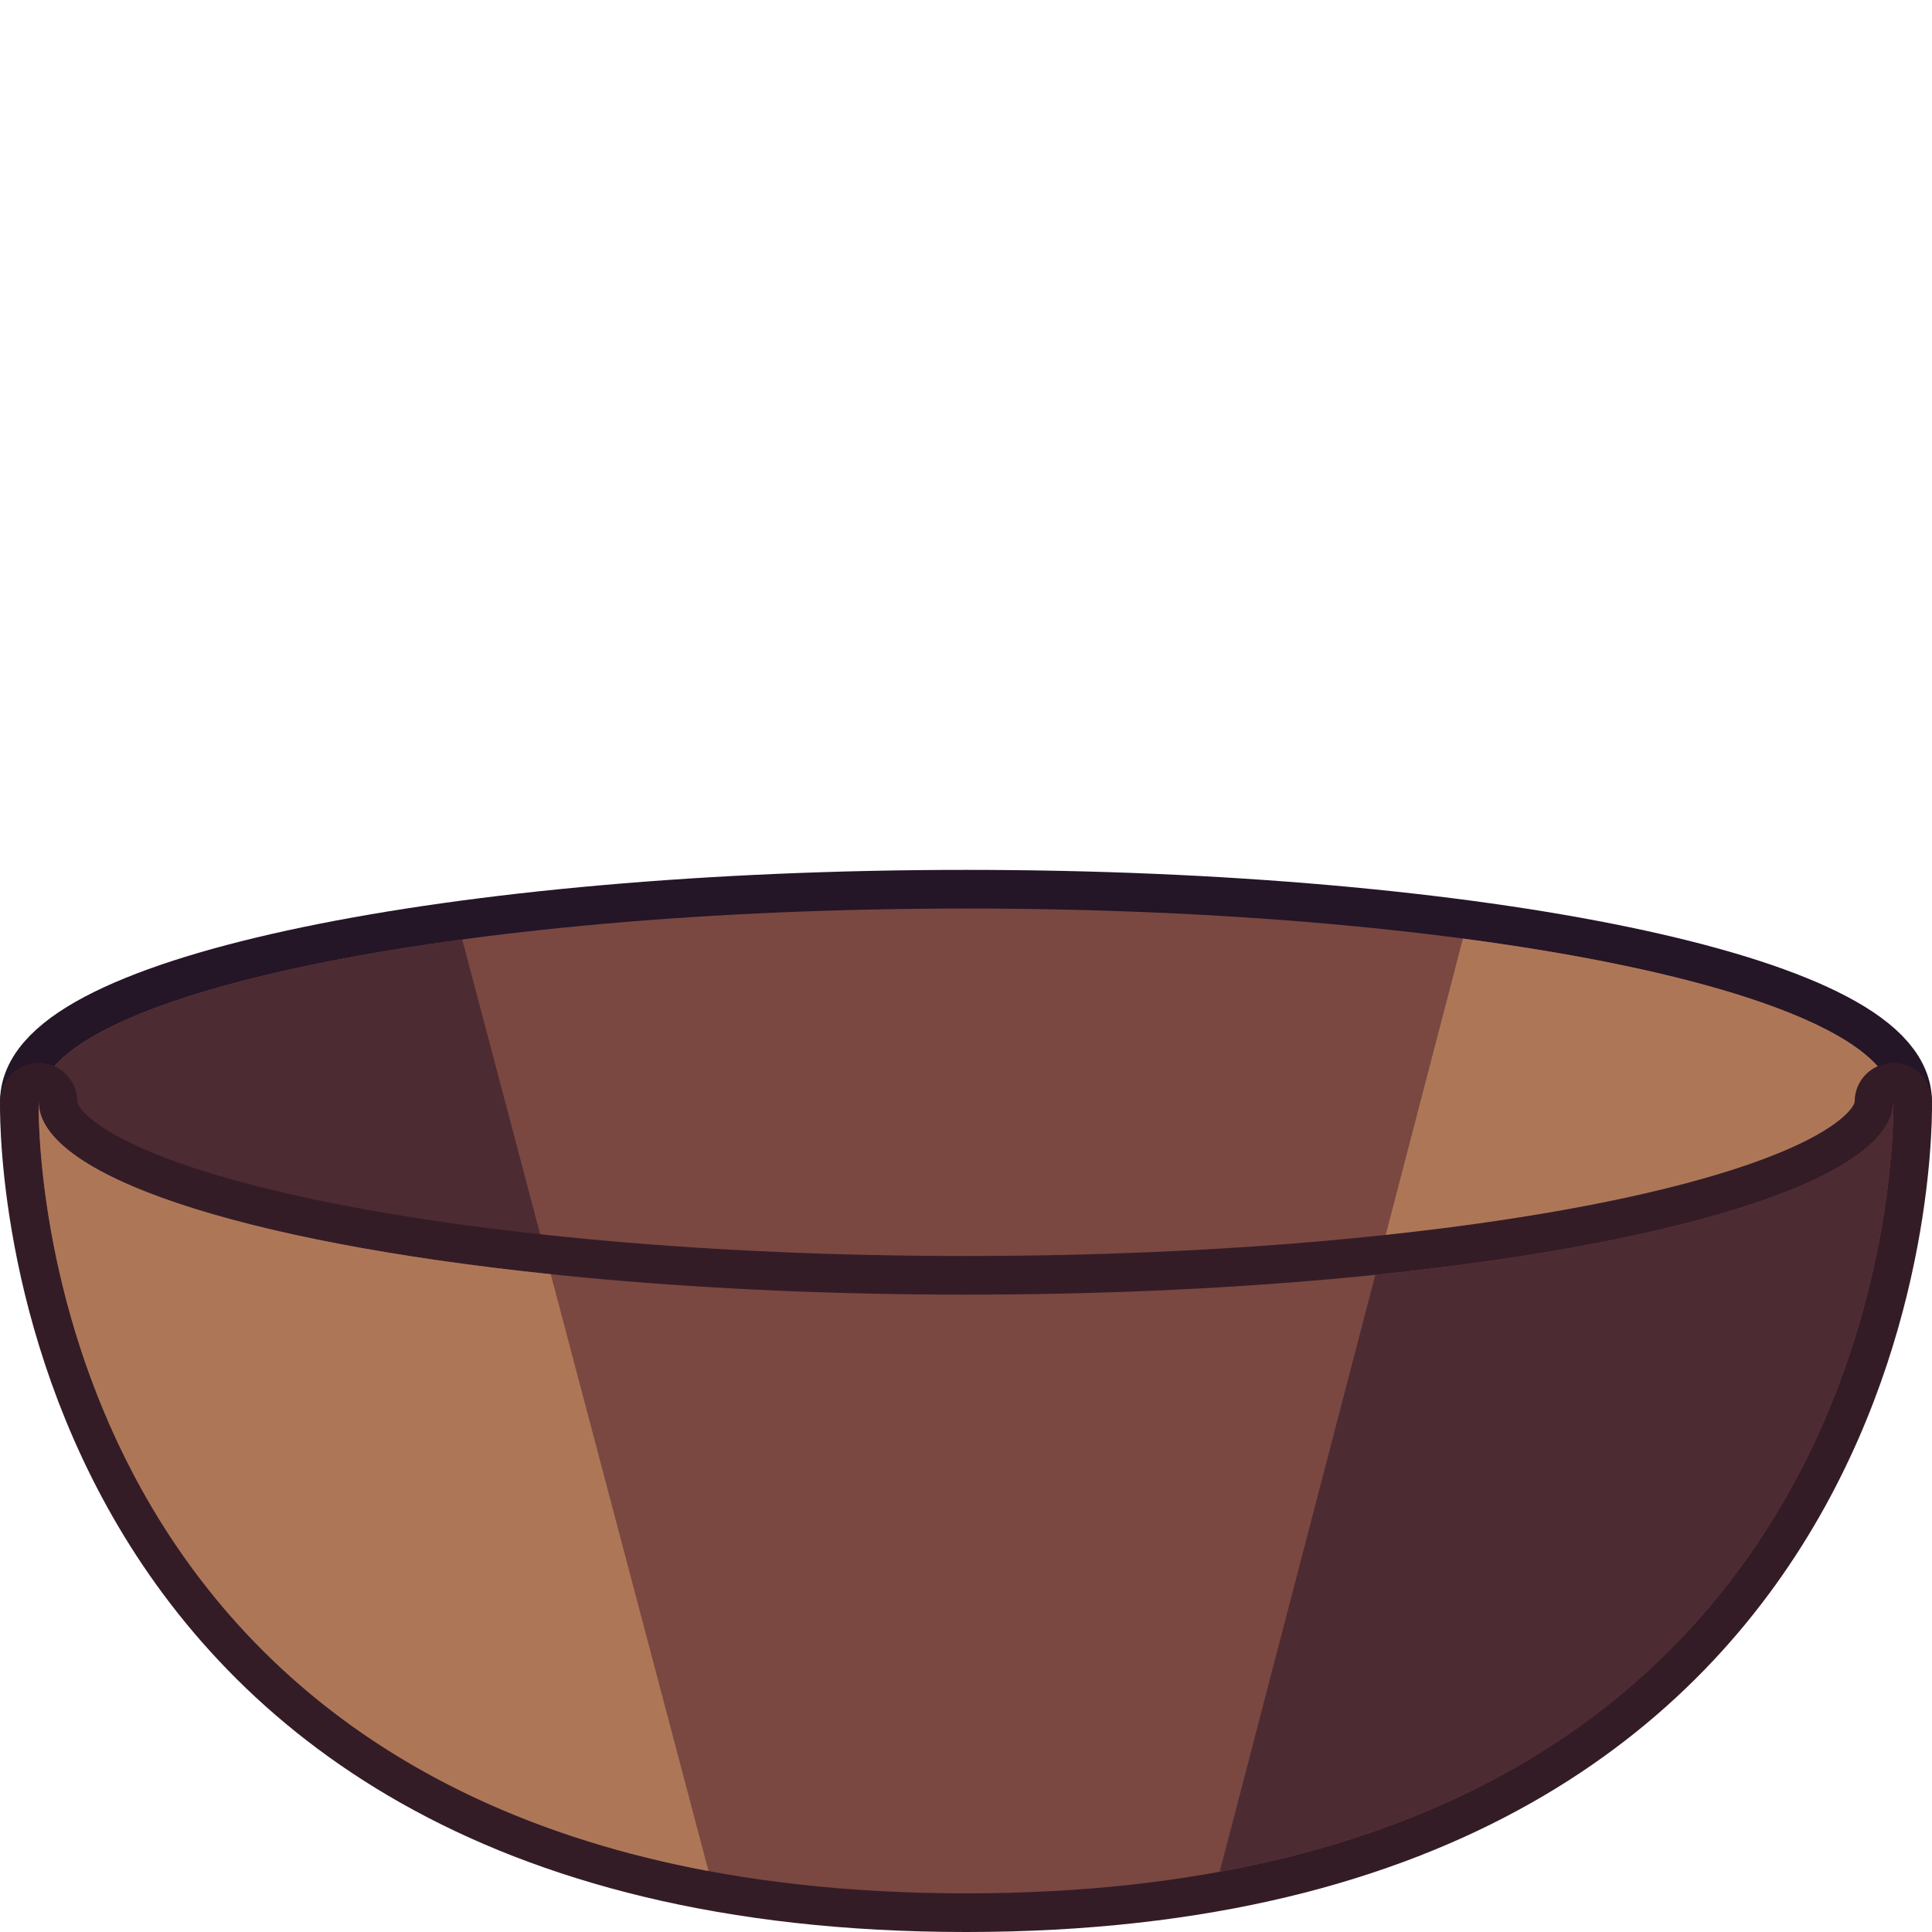
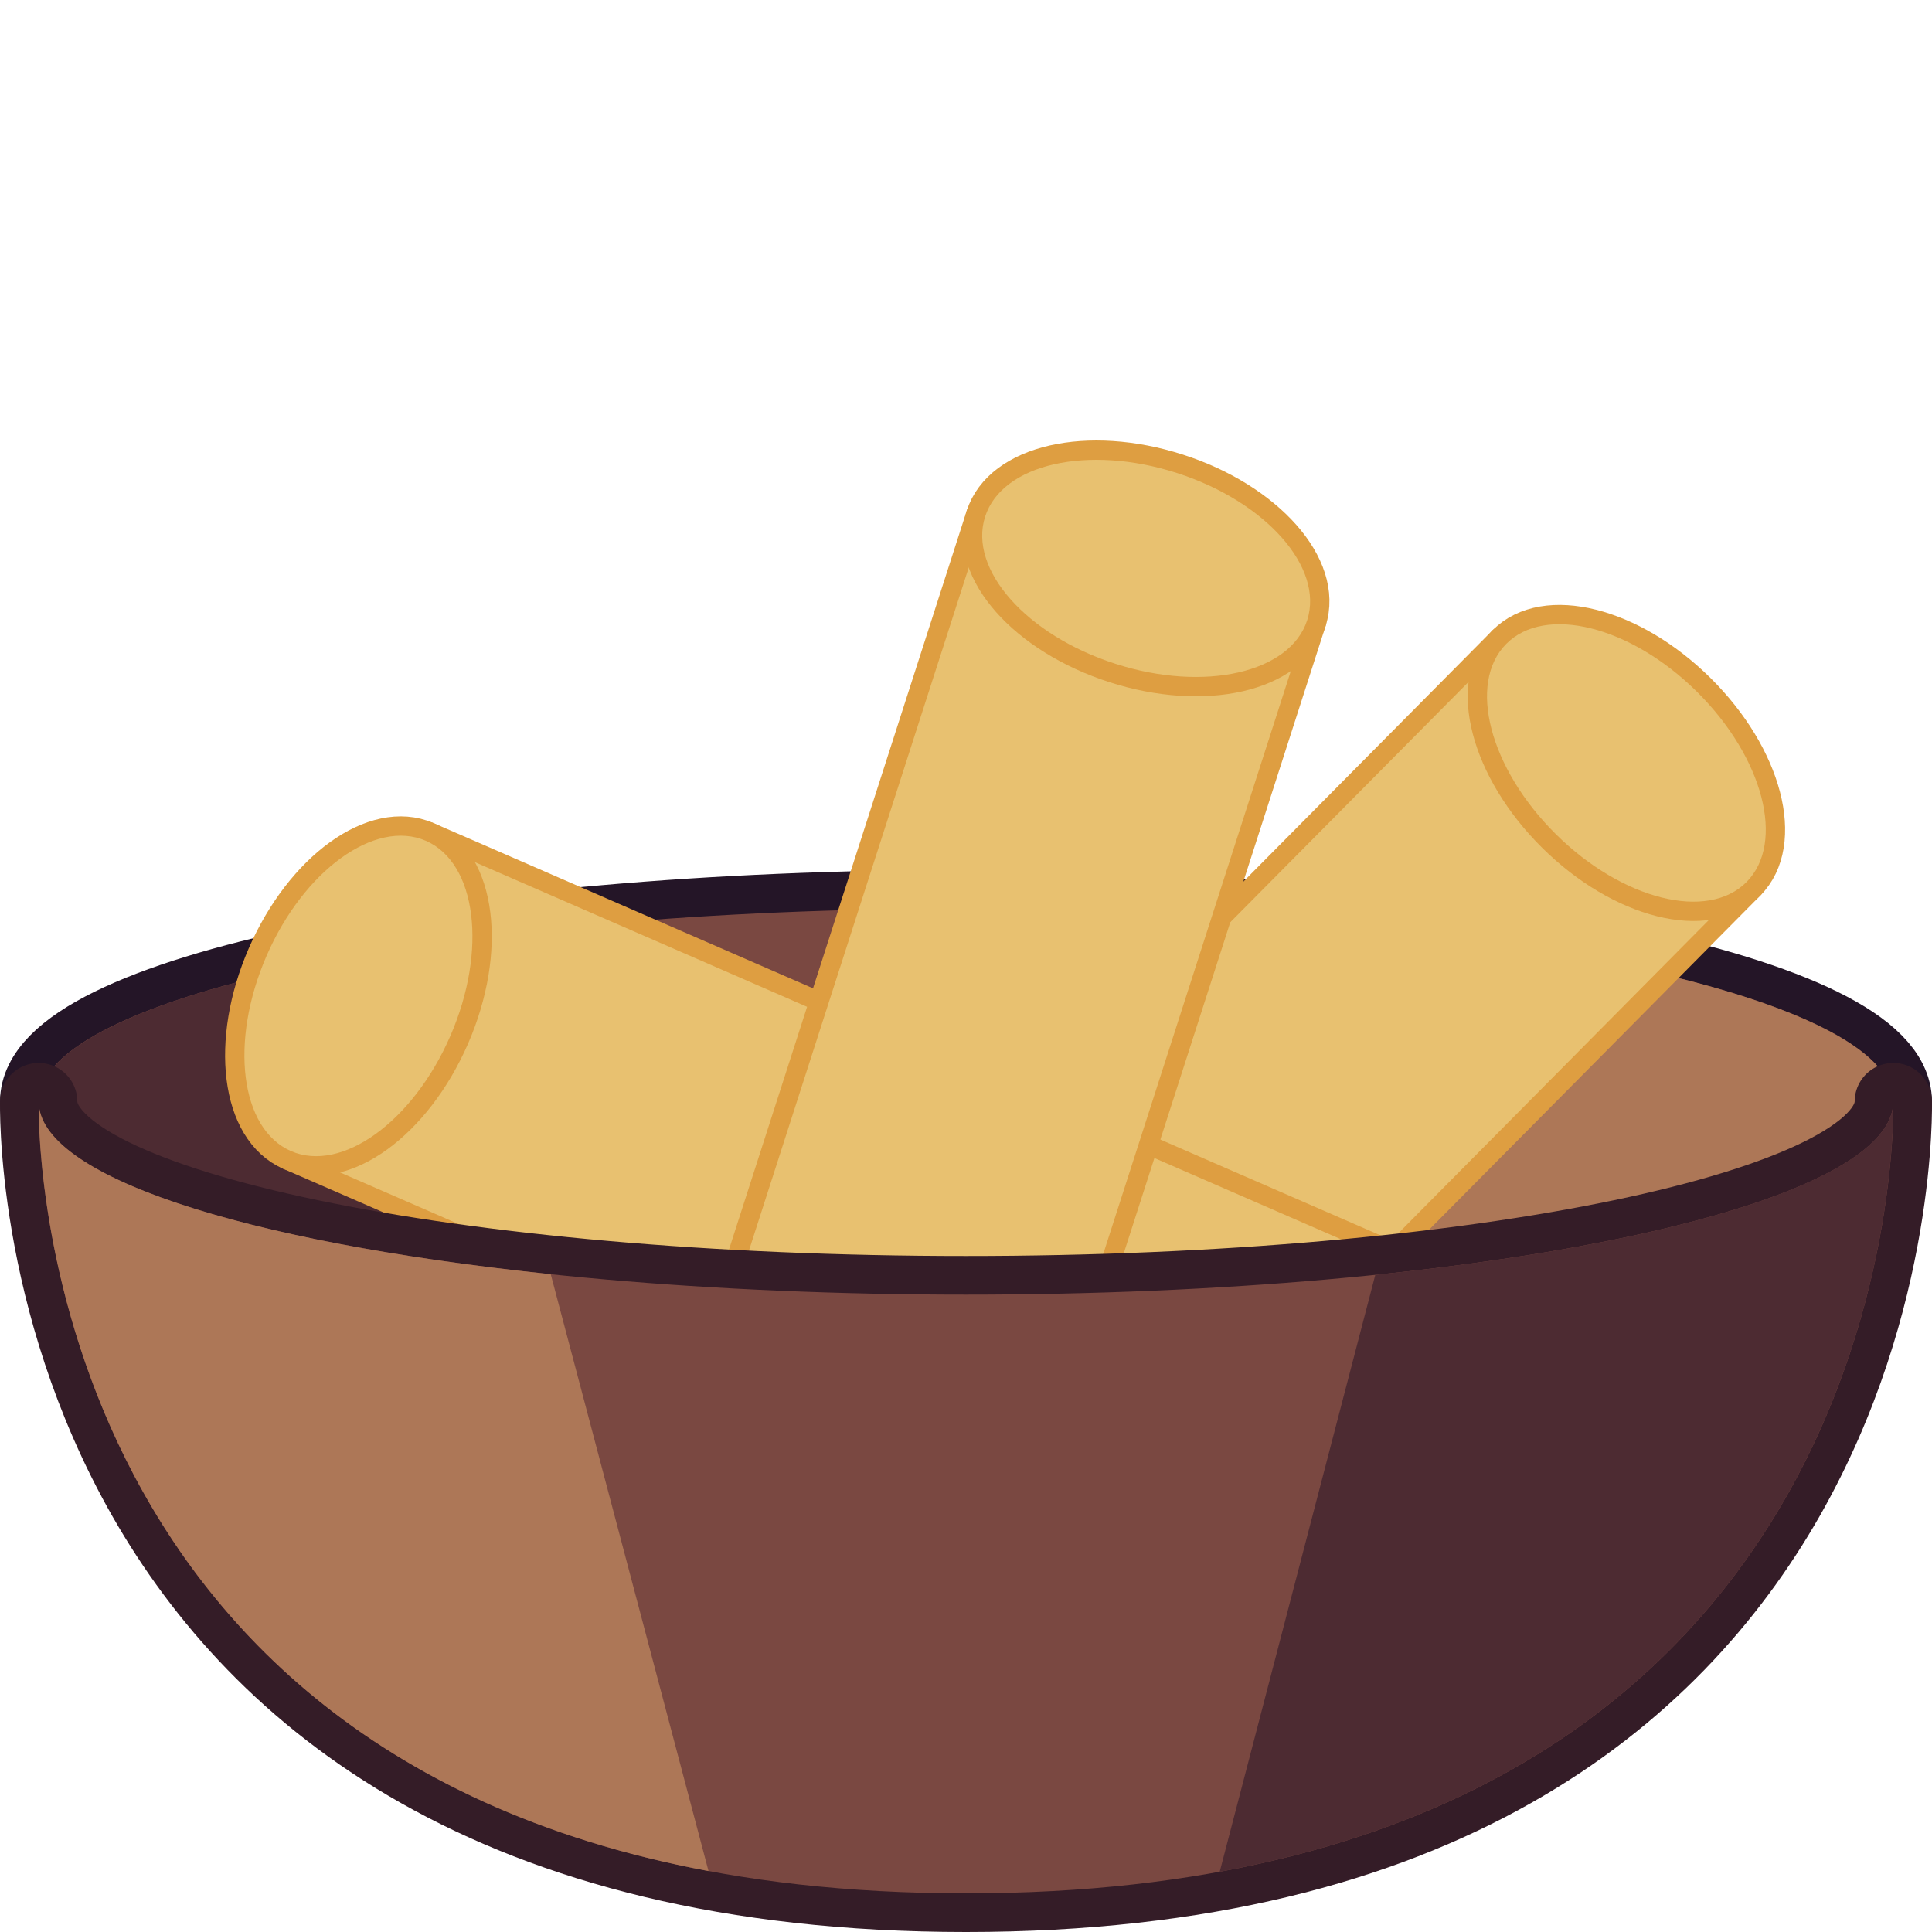
<svg xmlns="http://www.w3.org/2000/svg" width="400" height="400" viewBox="0 0 400 400" version="1.1" id="svg1">
  <defs id="defs1" />
  <g id="layer1">
    <ellipse style="fill:#7a4841;stroke:#241527;stroke-width:16;stroke-linecap:round;stroke-linejoin:round;stroke-dasharray:none;paint-order:markers stroke fill" id="path1" cx="200" cy="228.07" rx="191.991" ry="39.97" />
    <path id="path5" style="fill:#ad7757;stroke:none;stroke-width:16;stroke-linecap:round;stroke-linejoin:round;stroke-dasharray:none;paint-order:markers stroke fill" d="m 302.889,194.324 -18.145,69.611 a 191.991,39.97 0 0 0 107.246,-35.865 191.991,39.97 0 0 0 -89.102,-33.746 z" />
+     <g id="g2" transform="translate(185.956,219.5171)" style="fill:#e8c170;stroke:#de9e41">
+       <path id="ellipse1" style="fill:#e8c170;stroke:#de9e41;stroke-width:8;stroke-linecap:round;stroke-linejoin:round;paint-order:markers stroke fill" d="M 125.89,-86.201 -35.968,77.068 a 35.022,20.754 44.714 0 1 -0.005,0.005 35.022,20.754 44.714 0 0 10.274,39.387 35.022,20.754 44.714 0 0 39.49,9.905 35.022,20.754 44.714 0 1 0.005,-0.005 L 175.654,-36.91 Z" />
+       <ellipse style="fill:#e8c170;stroke:#de9e41;stroke-width:8;stroke-linecap:round;stroke-linejoin:round;paint-order:markers stroke fill" id="path1-3" cx="63.738" cy="-149.836" rx="35.022" ry="20.754" transform="matrix(0.7104689,0.7037286,-0.7040306,0.7101696,0,0)" />
+     </g>
    <path id="path4" style="fill:#4d2b32;stroke:none;stroke-width:16;stroke-linecap:round;stroke-linejoin:round;stroke-dasharray:none;paint-order:markers stroke fill" d="M 95.705,194.512 A 191.991,39.97 0 0 0 8.01,228.07 191.991,39.97 0 0 0 114.023,263.809 Z" />
+     <g id="g8" transform="rotate(-111.2226,204.1194,98.52368)" style="fill:#e8c170;stroke:#de9e41">
+       <path id="path8" style="fill:#e8c170;stroke:#de9e41;stroke-width:8;stroke-linecap:round;stroke-linejoin:round;paint-order:markers stroke fill" d="M 125.89,-86.201 -35.968,77.068 a 35.022,20.754 44.714 0 1 -0.005,0.005 35.022,20.754 44.714 0 0 10.274,39.387 35.022,20.754 44.714 0 0 39.49,9.905 35.022,20.754 44.714 0 1 0.005,-0.005 L 175.654,-36.91 Z" />
+       <ellipse style="fill:#e8c170;stroke:#de9e41;stroke-width:8;stroke-linecap:round;stroke-linejoin:round;paint-order:markers stroke fill" id="ellipse8" cx="63.738" cy="-149.836" rx="35.022" ry="20.754" transform="matrix(0.7104689,0.7037286,-0.7040306,0.7101696,0,0)" />
+     </g>
+     <g id="g3" transform="rotate(-26.91426,568.555,-152.739)" style="fill:#e8c170;stroke:#de9e41">
+       <path id="path3" style="fill:#e8c170;stroke:#de9e41;stroke-width:8;stroke-linecap:round;stroke-linejoin:round;paint-order:markers stroke fill" d="M 125.89,-86.201 -35.968,77.068 a 35.022,20.754 44.714 0 1 -0.005,0.005 35.022,20.754 44.714 0 0 10.274,39.387 35.022,20.754 44.714 0 0 39.49,9.905 35.022,20.754 44.714 0 1 0.005,-0.005 L 175.654,-36.91 Z" />
+       <ellipse style="fill:#e8c170;stroke:#de9e41;stroke-width:8;stroke-linecap:round;stroke-linejoin:round;paint-order:markers stroke fill" id="ellipse3" cx="63.738" cy="-149.836" rx="35.022" ry="20.754" transform="matrix(0.7104689,0.7037286,-0.7040306,0.7101696,0,0)" />
+     </g>
    <path id="path2" style="fill:#7a4841;stroke:#341c27;stroke-width:16;stroke-linecap:round;stroke-linejoin:round;stroke-dasharray:none;paint-order:markers stroke fill" d="M 8.01 228.07 C 8.01 228.07 3.359 392 200 392 C 396.641 392 391.99 228.07 391.99 228.07 A 191.991 39.97 0 0 1 200 268.039 A 191.991 39.97 0 0 1 8.01 228.07 z " />
    <path id="path6" style="fill:#ad7757;stroke:none;stroke-width:16;stroke-linecap:round;stroke-linejoin:round;stroke-dasharray:none;paint-order:markers stroke fill" d="M 8.01 228.104 C 7.954 230.494 5.55 361.005 146.689 387.383 L 114.023 263.809 A 191.991 39.97 0 0 1 8.01 228.104 z " />
    <path id="path7" style="fill:#4d2b32;stroke:none;stroke-width:16;stroke-linecap:round;stroke-linejoin:round;stroke-dasharray:none;paint-order:markers stroke fill" d="M 391.99 228.104 A 191.991 39.97 0 0 1 284.744 263.936 L 252.529 387.527 C 394.456 361.486 392.046 230.504 391.99 228.104 z " />
  </g>
</svg>
